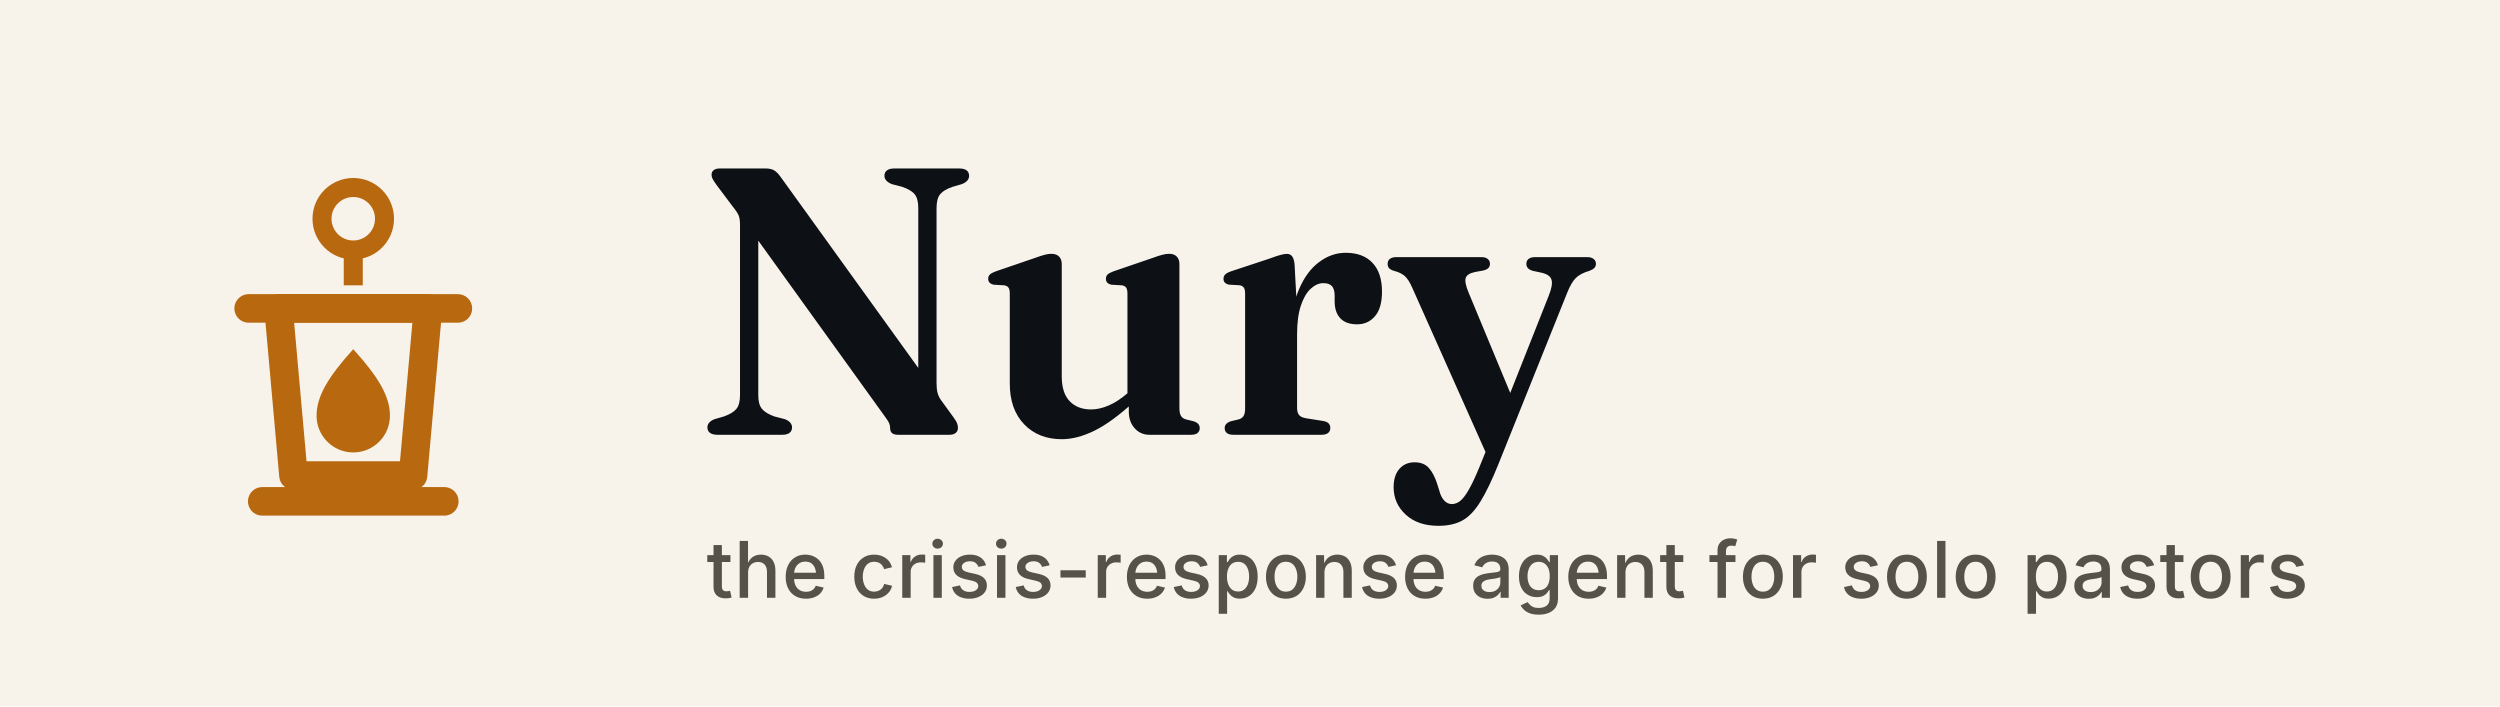
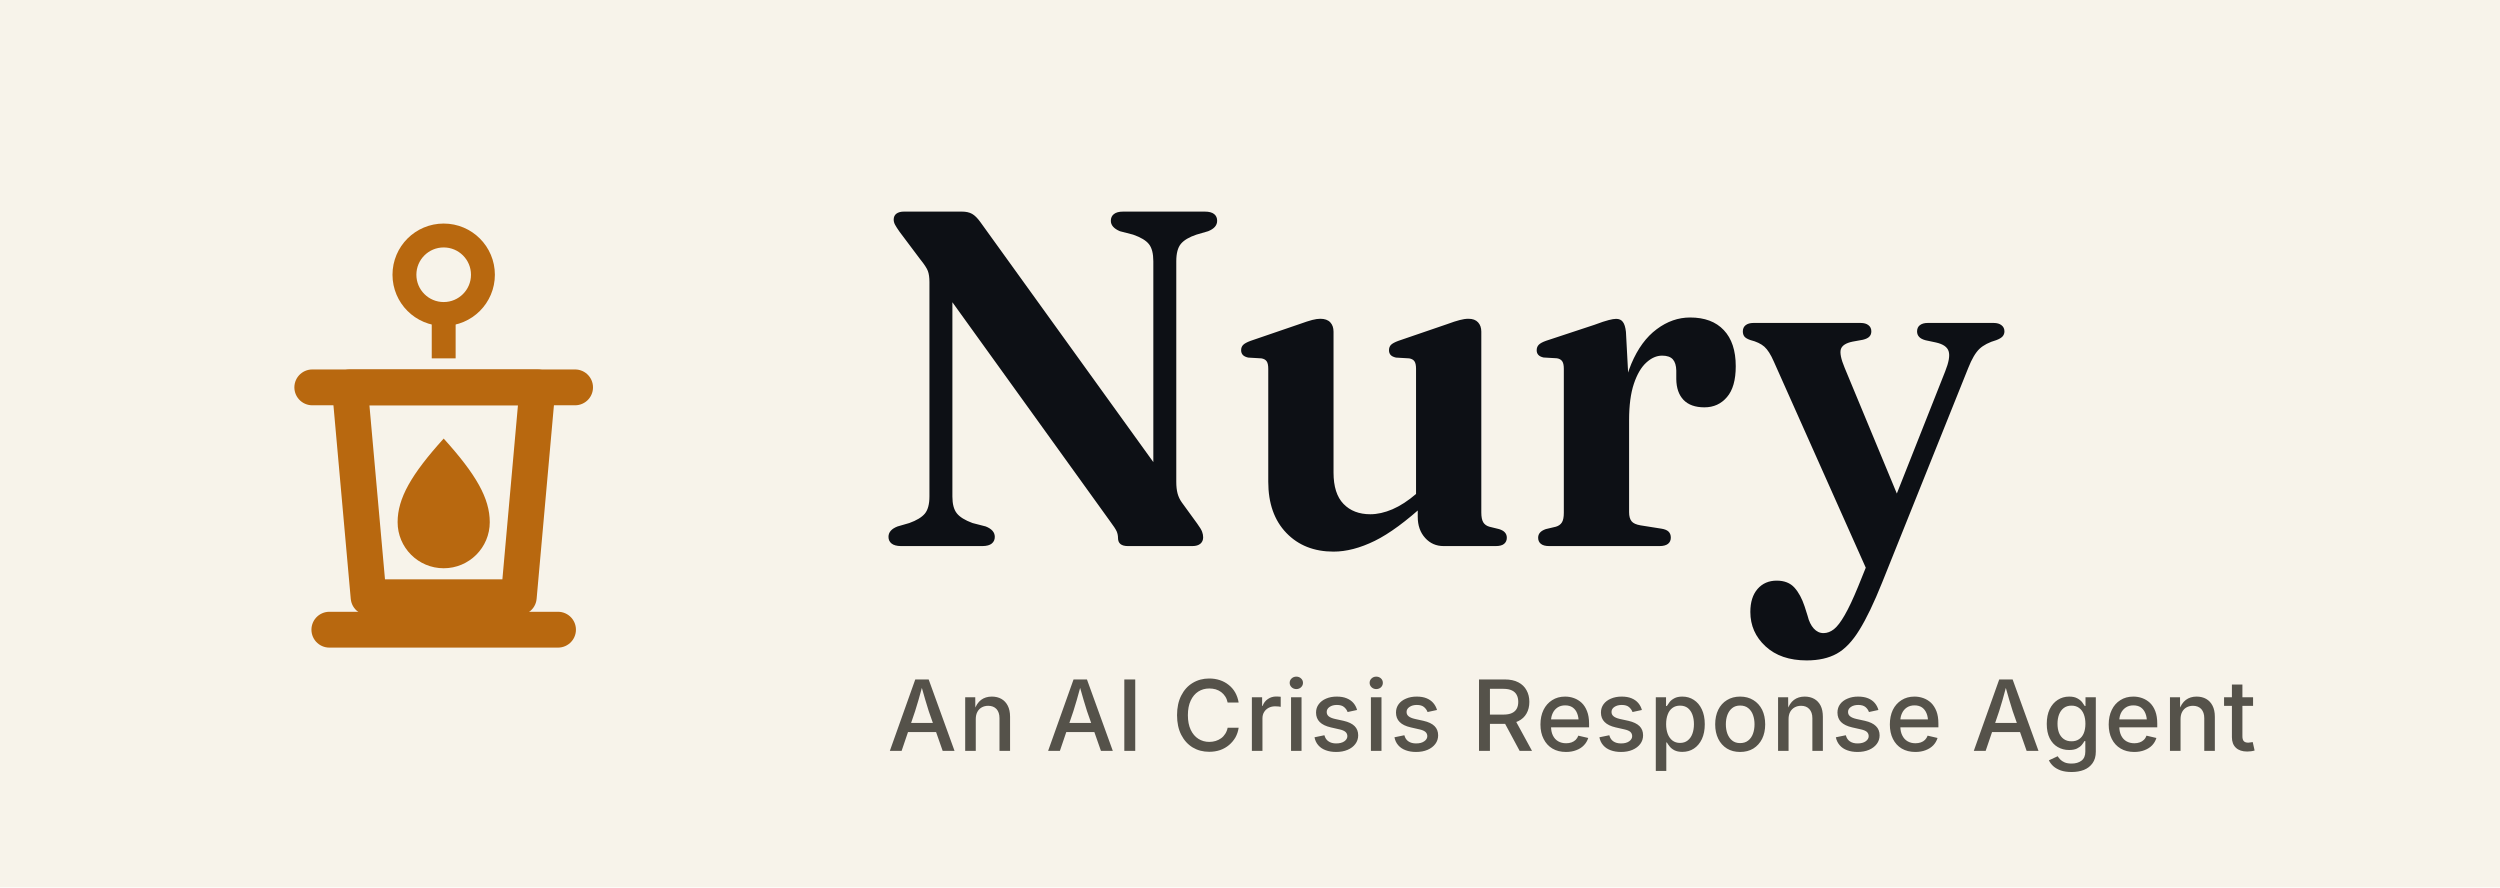
- <svg xmlns="http://www.w3.org/2000/svg" viewBox="-20 -12 368 104" width="368" height="104" role="img" aria-label="Nury, the crisis-response agent for solo pastors">
-   <rect x="-20" y="-12" width="368" height="104" fill="#f7f3ea" />
+ <svg xmlns="http://www.w3.org/2000/svg" viewBox="-20 -12 293 104" width="293" height="104" role="img" aria-label="Nury, An AI Crisis Response Agent">
+   <rect x="-20" y="-12" width="293" height="104" fill="#f7f3ea" />
  <g transform="translate(0 8) scale(1)" fill="#b8680f" stroke="#b8680f">
    <path fill="none" stroke-width="4.2" stroke-linejoin="round" d="M21 25.4 H43 L40.8 50 H23.2 Z" />
    <path fill="none" stroke-width="4.2" stroke-linecap="round" d="M16.6 25.4 H47.4 M18.6 53.8 H45.4" />
    <circle cx="32" cy="12.2" r="4.6" fill="none" stroke-width="2.8" />
    <path fill="none" stroke-width="2.8" d="M32 16.8 V22" />
    <path stroke="none" d="M32 31.4 C35.8 35.6 37.4 38.4 37.4 41.2 A5.4 5.4 0 0 1 26.6 41.2 C26.6 38.4 28.2 35.6 32 31.4 Z" />
  </g>
  <path fill="#0d1015" d="M96.59 50.92Q96.59 51.41 96.24 51.7Q95.89 51.99 95.16 52H85.58Q84.85 51.99 84.49 51.7Q84.13 51.41 84.13 50.92Q84.13 50.11 85.19 49.7L86.57 49.3Q87.85 48.84 88.39 48.2Q88.93 47.55 88.93 46.18V21.06Q88.93 20.26 88.75 19.77Q88.57 19.28 87.85 18.39L85.44 15.18Q85.06 14.64 84.9 14.34Q84.74 14.04 84.74 13.74Q84.74 13.28 85.06 13.04Q85.39 12.8 85.93 12.8H92.74Q93.45 12.8 93.92 13.06Q94.39 13.32 94.9 14.03L116.31 43.74L115.17 46.53V18.62Q115.17 17.27 114.66 16.62Q114.15 15.97 112.8 15.5L111.26 15.1Q110.19 14.65 110.19 13.88Q110.19 13.37 110.55 13.09Q110.91 12.8 111.63 12.8H121.21Q121.94 12.8 122.3 13.09Q122.65 13.37 122.65 13.88Q122.65 14.68 121.59 15.1L120.22 15.5Q118.94 15.93 118.4 16.58Q117.86 17.23 117.86 18.62V44.47Q117.86 45.26 118.01 45.83Q118.16 46.4 118.52 46.9L120.3 49.35Q120.77 49.99 120.89 50.33Q121.01 50.66 121.01 50.98Q121.01 51.44 120.69 51.72Q120.36 52 119.74 52H112.19Q111.03 52 111.03 51.05Q111.03 50.66 110.88 50.29Q110.72 49.92 110.04 49.01L89.25 20.13L91.62 18.64V46.2Q91.62 47.51 92.14 48.16Q92.65 48.81 93.98 49.3L95.53 49.7Q96.59 50.12 96.59 50.92Z M146.16 48.58V46.77L145.96 46.65V31.22Q145.96 30.61 145.77 30.34Q145.58 30.07 145.15 30L143.61 29.91Q143.17 29.81 142.98 29.6Q142.79 29.38 142.79 29.05Q142.79 28.66 143.02 28.42Q143.26 28.18 143.88 27.95L149.63 25.98Q150.52 25.65 151.08 25.51Q151.63 25.36 152.11 25.36Q152.85 25.36 153.23 25.78Q153.61 26.19 153.61 26.87V48.07Q153.61 48.84 153.84 49.22Q154.07 49.59 154.55 49.73L155.69 50.01Q156.17 50.16 156.38 50.41Q156.6 50.66 156.6 51.03Q156.6 51.47 156.28 51.74Q155.97 52 155.3 52H149.19Q147.89 52 147.03 51.05Q146.16 50.09 146.16 48.58ZM128.64 44.45V31.22Q128.64 30.61 128.45 30.34Q128.26 30.07 127.83 30L126.29 29.91Q125.85 29.81 125.66 29.6Q125.46 29.38 125.46 29.05Q125.46 28.66 125.7 28.42Q125.94 28.18 126.56 27.95L132.31 25.98Q133.25 25.64 133.79 25.5Q134.33 25.36 134.74 25.36Q135.52 25.36 135.91 25.78Q136.29 26.19 136.29 26.87V43.39Q136.29 45.85 137.46 47.06Q138.63 48.27 140.6 48.27Q141.83 48.27 143.19 47.69Q144.56 47.1 145.99 45.87L147.09 44.91L148.17 46.04L147.09 47Q143.68 50.13 141.12 51.39Q138.55 52.65 136.29 52.65Q132.87 52.65 130.76 50.46Q128.64 48.26 128.64 44.45Z M170.05 37.33Q170.05 33.33 171.19 30.64Q172.33 27.94 174.17 26.58Q176 25.21 178.08 25.21Q180.64 25.21 182.03 26.69Q183.43 28.17 183.43 30.92Q183.43 33.35 182.4 34.54Q181.38 35.74 179.76 35.74Q178.15 35.74 177.31 34.87Q176.48 34 176.46 32.43L176.46 31.43Q176.44 30.55 176.06 30.12Q175.67 29.68 174.8 29.68Q173.83 29.68 172.94 30.5Q172.05 31.31 171.49 32.98Q170.93 34.65 170.93 37.24ZM170.56 26.89 170.93 33.8V48.03Q170.93 48.73 171.22 49.09Q171.5 49.44 172.26 49.57L174.72 49.96Q175.29 50.05 175.55 50.3Q175.82 50.56 175.82 51.01Q175.82 51.47 175.49 51.74Q175.15 52 174.5 52H161.56Q160.9 52 160.58 51.73Q160.27 51.47 160.27 51.02Q160.27 50.67 160.49 50.42Q160.71 50.17 161.17 50.01L162.35 49.73Q162.83 49.59 163.06 49.22Q163.28 48.86 163.28 48.1V31.22Q163.28 30.61 163.09 30.34Q162.9 30.06 162.47 29.99L160.91 29.9Q160.49 29.81 160.29 29.59Q160.1 29.38 160.1 29.05Q160.1 28.66 160.34 28.41Q160.58 28.16 161.2 27.94L166.86 26.07Q168.01 25.64 168.55 25.51Q169.09 25.37 169.41 25.37Q169.94 25.37 170.2 25.73Q170.47 26.08 170.56 26.89Z M203.01 47.53 199 55.28 187.89 30.37Q187.36 29.15 186.78 28.63Q186.2 28.12 185.13 27.85Q184.64 27.68 184.45 27.45Q184.26 27.21 184.26 26.84Q184.26 26.37 184.59 26.11Q184.93 25.85 185.5 25.85H198.07Q198.65 25.85 198.98 26.11Q199.32 26.37 199.32 26.83Q199.32 27.22 199.09 27.45Q198.87 27.69 198.33 27.82L197.12 28.04Q195.96 28.28 195.75 28.92Q195.55 29.57 196.19 31.1ZM197.78 56.73 199.72 51.93 200.6 50.16 207.97 31.54Q208.62 29.92 208.38 29.17Q208.15 28.42 206.9 28.14L205.68 27.88Q205.15 27.74 204.92 27.48Q204.68 27.22 204.68 26.84Q204.68 26.37 205.01 26.11Q205.35 25.85 205.92 25.85H213.66Q214.25 25.85 214.58 26.12Q214.92 26.38 214.92 26.84Q214.92 27.17 214.71 27.42Q214.5 27.66 213.98 27.86Q212.69 28.23 211.99 28.89Q211.3 29.55 210.68 31.12L200.58 56.29Q199.15 59.85 197.92 61.83Q196.7 63.82 195.27 64.61Q193.84 65.4 191.74 65.4Q188.7 65.4 186.92 63.75Q185.14 62.11 185.14 59.72Q185.14 58 185.99 57.02Q186.84 56.05 188.23 56.05Q189.57 56.05 190.31 56.87Q191.04 57.68 191.5 59.07L191.85 60.17Q192.08 61.12 192.57 61.66Q193.06 62.2 193.71 62.2Q194.36 62.2 194.94 61.74Q195.52 61.28 196.2 60.09Q196.89 58.9 197.78 56.73Z" />
-   <path fill="#55524a" d="M87.52 69.72V70.73H84.11V69.72ZM85.03 68.23H86.26V74.3Q86.26 74.68 86.42 74.86Q86.58 75.04 86.95 75.04Q87.05 75.04 87.2 75.01Q87.36 74.99 87.47 74.97L87.69 75.96Q87.49 76.02 87.27 76.05Q87.04 76.08 86.83 76.08Q85.97 76.08 85.5 75.64Q85.03 75.2 85.03 74.4Z M90.12 72.28V76H88.88V67.63H90.11V71.26H89.95Q90.22 70.42 90.74 70.03Q91.26 69.64 92 69.64Q92.64 69.64 93.12 69.91Q93.61 70.18 93.87 70.71Q94.14 71.23 94.14 72.01V76H92.9V72.17Q92.9 71.49 92.55 71.1Q92.2 70.72 91.58 70.72Q91.16 70.72 90.83 70.9Q90.5 71.08 90.31 71.43Q90.12 71.78 90.12 72.28Z M98.64 76.13Q97.72 76.13 97.05 75.73Q96.37 75.33 96.01 74.6Q95.65 73.88 95.65 72.91Q95.65 71.94 96.01 71.2Q96.36 70.47 97.01 70.06Q97.66 69.64 98.54 69.64Q99.08 69.64 99.58 69.82Q100.08 70 100.48 70.37Q100.88 70.75 101.11 71.35Q101.34 71.95 101.34 72.8V73.24H96.34V72.31H100.71L100.13 72.62Q100.13 72.04 99.95 71.6Q99.77 71.16 99.42 70.91Q99.07 70.67 98.54 70.67Q98.02 70.67 97.65 70.92Q97.28 71.17 97.08 71.58Q96.89 72 96.89 72.48V73.11Q96.89 73.76 97.11 74.2Q97.33 74.65 97.73 74.88Q98.13 75.11 98.66 75.11Q99 75.11 99.28 75.01Q99.57 74.91 99.77 74.71Q99.97 74.51 100.08 74.22L101.24 74.49Q101.09 74.98 100.74 75.35Q100.38 75.72 99.85 75.92Q99.32 76.13 98.64 76.13Z  M108.67 76.13Q107.79 76.13 107.13 75.73Q106.47 75.32 106.11 74.59Q105.75 73.86 105.75 72.9Q105.75 71.92 106.11 71.18Q106.47 70.45 107.13 70.05Q107.79 69.64 108.67 69.64Q109.16 69.64 109.59 69.77Q110.02 69.9 110.36 70.14Q110.71 70.37 110.95 70.72Q111.18 71.06 111.3 71.5L110.13 71.78Q110.07 71.53 109.94 71.34Q109.81 71.14 109.63 70.99Q109.44 70.84 109.21 70.77Q108.97 70.69 108.68 70.69Q108.11 70.69 107.74 70.99Q107.37 71.29 107.19 71.79Q107 72.29 107 72.89Q107 73.49 107.19 73.99Q107.37 74.49 107.74 74.79Q108.11 75.09 108.68 75.09Q108.97 75.09 109.21 75Q109.46 74.92 109.65 74.77Q109.84 74.62 109.96 74.41Q110.09 74.2 110.15 73.95L111.32 74.23Q111.21 74.68 110.97 75.03Q110.72 75.38 110.38 75.62Q110.03 75.87 109.6 76Q109.17 76.13 108.67 76.13Z M112.81 76V69.72H114.01V70.73H114.07Q114.25 70.22 114.68 69.93Q115.11 69.63 115.66 69.63Q115.78 69.63 115.93 69.64Q116.09 69.65 116.19 69.66V70.84Q116.12 70.82 115.93 70.8Q115.74 70.78 115.54 70.78Q115.11 70.78 114.77 70.96Q114.43 71.14 114.24 71.46Q114.05 71.77 114.05 72.19V76Z M117.4 76V69.72H118.63V76ZM118.02 68.76Q117.7 68.76 117.47 68.55Q117.24 68.33 117.24 68.03Q117.24 67.72 117.47 67.51Q117.7 67.3 118.02 67.3Q118.34 67.3 118.57 67.51Q118.8 67.72 118.8 68.03Q118.8 68.33 118.57 68.55Q118.34 68.76 118.02 68.76Z M122.69 76.13Q122 76.13 121.47 75.93Q120.94 75.74 120.6 75.35Q120.26 74.97 120.15 74.41L121.31 74.17Q121.44 74.66 121.8 74.89Q122.15 75.13 122.69 75.13Q123.29 75.13 123.65 74.88Q124 74.63 124 74.28Q124 73.98 123.78 73.78Q123.56 73.59 123.12 73.49L122.06 73.25Q121.19 73.05 120.76 72.62Q120.33 72.19 120.33 71.51Q120.33 70.95 120.65 70.53Q120.96 70.11 121.5 69.88Q122.05 69.64 122.76 69.64Q123.44 69.64 123.92 69.84Q124.41 70.04 124.71 70.39Q125.01 70.74 125.14 71.21L124.03 71.45Q123.91 71.12 123.62 70.87Q123.33 70.62 122.77 70.62Q122.26 70.62 121.92 70.85Q121.58 71.08 121.58 71.44Q121.58 71.75 121.8 71.94Q122.03 72.14 122.55 72.26L123.56 72.48Q124.43 72.68 124.85 73.1Q125.27 73.52 125.27 74.18Q125.27 74.75 124.95 75.19Q124.62 75.63 124.03 75.88Q123.45 76.13 122.69 76.13Z M126.76 76V69.72H128V76ZM127.38 68.76Q127.07 68.76 126.84 68.55Q126.61 68.33 126.61 68.03Q126.61 67.72 126.84 67.51Q127.07 67.3 127.38 67.3Q127.71 67.3 127.94 67.51Q128.16 67.72 128.16 68.03Q128.16 68.33 127.94 68.55Q127.71 68.76 127.38 68.76Z M132.05 76.13Q131.37 76.13 130.84 75.93Q130.31 75.74 129.97 75.35Q129.63 74.97 129.52 74.41L130.68 74.17Q130.81 74.66 131.16 74.89Q131.52 75.13 132.06 75.13Q132.66 75.13 133.01 74.88Q133.37 74.63 133.37 74.28Q133.37 73.98 133.15 73.78Q132.93 73.59 132.48 73.49L131.43 73.25Q130.55 73.05 130.13 72.62Q129.7 72.19 129.7 71.51Q129.7 70.95 130.01 70.53Q130.32 70.11 130.87 69.88Q131.42 69.64 132.13 69.64Q132.81 69.64 133.29 69.84Q133.77 70.04 134.07 70.39Q134.37 70.74 134.51 71.21L133.4 71.45Q133.28 71.12 132.99 70.87Q132.7 70.62 132.14 70.62Q131.63 70.62 131.29 70.85Q130.94 71.08 130.94 71.44Q130.94 71.75 131.17 71.94Q131.4 72.14 131.92 72.26L132.92 72.48Q133.8 72.68 134.22 73.1Q134.64 73.52 134.64 74.18Q134.64 74.75 134.31 75.19Q133.98 75.63 133.4 75.88Q132.82 76.13 132.05 76.13Z M139.82 71.94V73.01H136.1V71.94Z M141.59 76V69.72H142.78V70.73H142.85Q143.02 70.22 143.45 69.93Q143.89 69.63 144.44 69.63Q144.56 69.63 144.71 69.64Q144.86 69.65 144.96 69.66V70.84Q144.89 70.82 144.7 70.8Q144.51 70.78 144.31 70.78Q143.89 70.78 143.55 70.96Q143.21 71.14 143.01 71.46Q142.82 71.77 142.82 72.19V76Z M148.88 76.13Q147.95 76.13 147.28 75.73Q146.61 75.33 146.24 74.6Q145.88 73.88 145.88 72.91Q145.88 71.94 146.24 71.2Q146.59 70.47 147.24 70.06Q147.9 69.64 148.77 69.64Q149.31 69.64 149.81 69.82Q150.31 70 150.71 70.37Q151.11 70.75 151.34 71.35Q151.57 71.95 151.57 72.8V73.24H146.57V72.31H150.94L150.36 72.62Q150.36 72.04 150.18 71.6Q150 71.16 149.65 70.91Q149.3 70.67 148.77 70.67Q148.25 70.67 147.88 70.92Q147.51 71.17 147.31 71.58Q147.12 72 147.12 72.48V73.11Q147.12 73.76 147.34 74.2Q147.56 74.65 147.96 74.88Q148.36 75.11 148.89 75.11Q149.23 75.11 149.52 75.01Q149.8 74.91 150 74.71Q150.21 74.51 150.32 74.22L151.48 74.49Q151.33 74.98 150.97 75.35Q150.61 75.72 150.08 75.92Q149.55 76.13 148.88 76.13Z M155.32 76.13Q154.63 76.13 154.11 75.93Q153.58 75.74 153.23 75.35Q152.89 74.97 152.78 74.41L153.95 74.17Q154.08 74.66 154.43 74.89Q154.78 75.13 155.33 75.13Q155.93 75.13 156.28 74.88Q156.63 74.63 156.63 74.28Q156.63 73.98 156.41 73.78Q156.2 73.59 155.75 73.49L154.69 73.25Q153.82 73.05 153.39 72.62Q152.97 72.19 152.97 71.51Q152.97 70.95 153.28 70.53Q153.59 70.11 154.14 69.88Q154.68 69.64 155.39 69.64Q156.07 69.64 156.56 69.84Q157.04 70.04 157.34 70.39Q157.64 70.74 157.77 71.21L156.66 71.45Q156.55 71.12 156.25 70.87Q155.96 70.62 155.41 70.62Q154.89 70.62 154.55 70.85Q154.21 71.08 154.21 71.44Q154.21 71.75 154.44 71.94Q154.67 72.14 155.18 72.26L156.19 72.48Q157.06 72.68 157.48 73.1Q157.91 73.52 157.91 74.18Q157.91 74.75 157.58 75.19Q157.25 75.63 156.67 75.88Q156.08 76.13 155.32 76.13Z M159.4 78.35V69.72H160.6V70.74H160.7Q160.81 70.55 161.01 70.29Q161.21 70.03 161.57 69.84Q161.92 69.64 162.51 69.64Q163.27 69.64 163.86 70.03Q164.45 70.41 164.79 71.13Q165.13 71.86 165.13 72.88Q165.13 73.89 164.8 74.62Q164.46 75.34 163.87 75.73Q163.28 76.12 162.51 76.12Q161.94 76.12 161.58 75.93Q161.22 75.74 161.02 75.48Q160.81 75.22 160.7 75.02H160.63V78.35ZM162.24 75.07Q162.78 75.07 163.14 74.78Q163.5 74.49 163.69 73.99Q163.87 73.49 163.87 72.87Q163.87 72.25 163.69 71.76Q163.51 71.27 163.15 70.98Q162.78 70.7 162.24 70.7Q161.71 70.7 161.34 70.97Q160.98 71.24 160.8 71.73Q160.61 72.21 160.61 72.87Q160.61 73.52 160.8 74.02Q160.99 74.51 161.35 74.79Q161.72 75.07 162.24 75.07Z M169.28 76.13Q168.4 76.13 167.74 75.73Q167.08 75.32 166.72 74.59Q166.35 73.86 166.35 72.9Q166.35 71.92 166.72 71.18Q167.08 70.45 167.74 70.05Q168.4 69.64 169.28 69.64Q170.17 69.64 170.83 70.05Q171.49 70.45 171.85 71.18Q172.22 71.92 172.22 72.9Q172.22 73.86 171.85 74.59Q171.49 75.32 170.83 75.73Q170.17 76.13 169.28 76.13ZM169.28 75.09Q169.86 75.09 170.23 74.79Q170.6 74.49 170.78 73.99Q170.97 73.49 170.97 72.89Q170.97 72.29 170.78 71.79Q170.6 71.29 170.23 70.99Q169.86 70.69 169.28 70.69Q168.71 70.69 168.34 70.99Q167.97 71.29 167.79 71.79Q167.61 72.29 167.61 72.89Q167.61 73.49 167.79 73.99Q167.97 74.49 168.34 74.79Q168.71 75.09 169.28 75.09Z M174.96 72.28V76H173.73V69.72H174.9L174.92 71.26H174.79Q175.06 70.42 175.58 70.03Q176.11 69.64 176.85 69.64Q177.49 69.64 177.97 69.91Q178.45 70.18 178.71 70.71Q178.98 71.23 178.98 72.01V76H177.75V72.17Q177.75 71.49 177.39 71.1Q177.04 70.72 176.42 70.72Q176.01 70.72 175.67 70.9Q175.34 71.08 175.15 71.43Q174.96 71.78 174.96 72.28Z M183.04 76.13Q182.35 76.13 181.82 75.93Q181.29 75.74 180.95 75.35Q180.61 74.97 180.5 74.41L181.67 74.17Q181.8 74.66 182.15 74.89Q182.5 75.13 183.05 75.13Q183.64 75.13 184 74.88Q184.35 74.63 184.35 74.28Q184.35 73.98 184.13 73.78Q183.92 73.59 183.47 73.49L182.41 73.25Q181.54 73.05 181.11 72.62Q180.68 72.19 180.68 71.51Q180.68 70.95 181 70.53Q181.31 70.11 181.86 69.88Q182.4 69.64 183.11 69.64Q183.79 69.64 184.27 69.84Q184.76 70.04 185.06 70.39Q185.36 70.74 185.49 71.21L184.38 71.45Q184.26 71.12 183.97 70.87Q183.68 70.62 183.13 70.62Q182.61 70.62 182.27 70.85Q181.93 71.08 181.93 71.44Q181.93 71.75 182.16 71.94Q182.38 72.14 182.9 72.26L183.91 72.48Q184.78 72.68 185.2 73.1Q185.62 73.52 185.62 74.18Q185.62 74.75 185.3 75.19Q184.97 75.63 184.39 75.88Q183.8 76.13 183.04 76.13Z M189.82 76.13Q188.89 76.13 188.22 75.73Q187.55 75.33 187.19 74.6Q186.83 73.88 186.83 72.91Q186.83 71.94 187.18 71.2Q187.54 70.47 188.19 70.06Q188.84 69.64 189.71 69.64Q190.25 69.64 190.75 69.82Q191.26 70 191.65 70.37Q192.05 70.75 192.28 71.35Q192.52 71.95 192.52 72.8V73.24H187.51V72.31H191.88L191.3 72.62Q191.3 72.04 191.13 71.6Q190.95 71.16 190.59 70.91Q190.24 70.67 189.72 70.67Q189.19 70.67 188.82 70.92Q188.45 71.17 188.26 71.58Q188.06 72 188.06 72.48V73.11Q188.06 73.76 188.28 74.2Q188.5 74.65 188.91 74.88Q189.31 75.11 189.83 75.11Q190.18 75.11 190.46 75.01Q190.74 74.91 190.95 74.71Q191.15 74.51 191.26 74.22L192.42 74.49Q192.27 74.98 191.91 75.35Q191.56 75.72 191.03 75.92Q190.49 76.13 189.82 76.13Z  M198.97 76.14Q198.37 76.14 197.89 75.92Q197.41 75.7 197.13 75.27Q196.85 74.84 196.85 74.22Q196.85 73.69 197.05 73.35Q197.26 73.01 197.61 72.8Q197.96 72.6 198.39 72.5Q198.82 72.4 199.26 72.35Q199.82 72.28 200.17 72.24Q200.51 72.2 200.68 72.1Q200.85 72 200.85 71.78V71.75Q200.85 71.4 200.71 71.15Q200.57 70.91 200.31 70.78Q200.04 70.65 199.64 70.65Q199.23 70.65 198.94 70.78Q198.65 70.9 198.46 71.1Q198.28 71.29 198.19 71.51L197.03 71.21Q197.24 70.64 197.64 70.3Q198.04 69.96 198.55 69.8Q199.07 69.64 199.62 69.64Q200 69.64 200.43 69.73Q200.86 69.82 201.23 70.06Q201.61 70.29 201.84 70.72Q202.08 71.15 202.08 71.83V76H200.89V75.14H200.82Q200.7 75.38 200.46 75.61Q200.22 75.84 199.85 75.99Q199.48 76.14 198.97 76.14ZM199.24 75.15Q199.75 75.15 200.11 74.95Q200.47 74.75 200.66 74.43Q200.85 74.1 200.85 73.74V72.93Q200.78 73 200.59 73.05Q200.41 73.11 200.17 73.15Q199.93 73.19 199.7 73.22Q199.47 73.25 199.33 73.27Q198.98 73.31 198.69 73.42Q198.4 73.52 198.23 73.72Q198.06 73.92 198.06 74.24Q198.06 74.54 198.21 74.74Q198.37 74.94 198.63 75.05Q198.9 75.15 199.24 75.15Z M206.51 78.48Q205.78 78.48 205.25 78.3Q204.71 78.11 204.37 77.8Q204.02 77.49 203.84 77.11L204.87 76.63Q204.99 76.81 205.18 77.01Q205.36 77.21 205.68 77.35Q206 77.49 206.5 77.49Q207.22 77.49 207.67 77.15Q208.11 76.81 208.11 76.09V74.86H208.01Q207.9 75.07 207.7 75.31Q207.5 75.55 207.14 75.73Q206.78 75.9 206.21 75.9Q205.47 75.9 204.88 75.55Q204.28 75.21 203.94 74.52Q203.59 73.84 203.59 72.84Q203.59 71.84 203.94 71.12Q204.28 70.41 204.88 70.03Q205.47 69.64 206.23 69.64Q206.81 69.64 207.17 69.84Q207.53 70.03 207.73 70.29Q207.94 70.55 208.05 70.74H208.13V69.72H209.34V76.09Q209.34 76.91 208.97 77.44Q208.59 77.97 207.95 78.23Q207.31 78.48 206.51 78.48ZM206.5 74.88Q207.02 74.88 207.38 74.63Q207.75 74.39 207.93 73.93Q208.12 73.46 208.12 72.82Q208.12 72.19 207.94 71.71Q207.75 71.24 207.39 70.97Q207.03 70.7 206.5 70.7Q205.95 70.7 205.59 70.98Q205.22 71.26 205.04 71.74Q204.85 72.22 204.85 72.82Q204.85 73.43 205.04 73.9Q205.22 74.36 205.59 74.62Q205.96 74.88 206.5 74.88Z M213.85 76.13Q212.92 76.13 212.25 75.73Q211.58 75.33 211.22 74.6Q210.85 73.88 210.85 72.91Q210.85 71.94 211.21 71.2Q211.57 70.47 212.22 70.06Q212.87 69.64 213.74 69.64Q214.28 69.64 214.78 69.82Q215.28 70 215.68 70.37Q216.08 70.75 216.31 71.35Q216.55 71.95 216.55 72.8V73.24H211.54V72.31H215.91L215.33 72.62Q215.33 72.04 215.15 71.6Q214.98 71.16 214.62 70.91Q214.27 70.67 213.75 70.67Q213.22 70.67 212.85 70.92Q212.48 71.17 212.29 71.58Q212.09 72 212.09 72.48V73.11Q212.09 73.76 212.31 74.2Q212.53 74.65 212.93 74.88Q213.33 75.11 213.86 75.11Q214.21 75.11 214.49 75.01Q214.77 74.91 214.98 74.71Q215.18 74.51 215.29 74.22L216.45 74.49Q216.3 74.98 215.94 75.35Q215.59 75.72 215.05 75.92Q214.52 76.13 213.85 76.13Z M219.27 72.28V76H218.04V69.72H219.21L219.23 71.26H219.1Q219.37 70.42 219.89 70.03Q220.42 69.64 221.16 69.64Q221.8 69.64 222.28 69.91Q222.76 70.18 223.02 70.71Q223.29 71.23 223.29 72.01V76H222.06V72.17Q222.06 71.49 221.7 71.1Q221.35 70.72 220.73 70.72Q220.32 70.72 219.98 70.9Q219.65 71.08 219.46 71.43Q219.27 71.78 219.27 72.28Z M227.78 69.72V70.73H224.37V69.72ZM225.29 68.23H226.53V74.3Q226.53 74.68 226.69 74.86Q226.84 75.04 227.21 75.04Q227.31 75.04 227.46 75.01Q227.62 74.99 227.73 74.97L227.95 75.96Q227.75 76.02 227.53 76.05Q227.3 76.08 227.09 76.08Q226.23 76.08 225.76 75.64Q225.29 75.2 225.29 74.4Z  M235.46 69.72V70.73H231.63V69.72ZM232.82 76V69Q232.82 68.42 233.08 68.03Q233.34 67.64 233.77 67.44Q234.2 67.24 234.69 67.24Q235.06 67.24 235.33 67.3Q235.6 67.36 235.72 67.41L235.43 68.41Q235.35 68.38 235.22 68.35Q235.08 68.32 234.89 68.32Q234.45 68.32 234.25 68.54Q234.06 68.76 234.06 69.17V76Z M239.49 76.13Q238.61 76.13 237.95 75.73Q237.29 75.32 236.92 74.59Q236.56 73.86 236.56 72.9Q236.56 71.92 236.92 71.18Q237.29 70.45 237.95 70.05Q238.61 69.64 239.49 69.64Q240.38 69.64 241.04 70.05Q241.7 70.45 242.06 71.18Q242.43 71.92 242.43 72.9Q242.43 73.86 242.06 74.59Q241.7 75.32 241.04 75.73Q240.38 76.13 239.49 76.13ZM239.49 75.09Q240.06 75.09 240.44 74.79Q240.81 74.49 240.99 73.99Q241.17 73.49 241.17 72.89Q241.17 72.29 240.99 71.79Q240.81 71.29 240.44 70.99Q240.06 70.69 239.49 70.69Q238.92 70.69 238.55 70.99Q238.18 71.29 238 71.79Q237.82 72.29 237.82 72.89Q237.82 73.49 238 73.99Q238.18 74.49 238.55 74.79Q238.92 75.09 239.49 75.09Z M243.93 76V69.72H245.13V70.73H245.2Q245.37 70.22 245.8 69.93Q246.24 69.63 246.79 69.63Q246.9 69.63 247.06 69.64Q247.21 69.65 247.31 69.66V70.84Q247.24 70.82 247.05 70.8Q246.86 70.78 246.66 70.78Q246.23 70.78 245.89 70.96Q245.55 71.14 245.36 71.46Q245.17 71.77 245.17 72.19V76Z  M253.98 76.13Q253.29 76.13 252.76 75.93Q252.23 75.74 251.89 75.35Q251.55 74.97 251.44 74.41L252.61 74.17Q252.74 74.66 253.09 74.89Q253.44 75.13 253.99 75.13Q254.58 75.13 254.94 74.88Q255.29 74.63 255.29 74.28Q255.29 73.98 255.07 73.78Q254.86 73.59 254.41 73.49L253.35 73.25Q252.48 73.05 252.05 72.62Q251.62 72.19 251.62 71.51Q251.62 70.95 251.94 70.53Q252.25 70.11 252.8 69.88Q253.34 69.64 254.05 69.64Q254.73 69.64 255.21 69.84Q255.7 70.04 256 70.39Q256.3 70.74 256.43 71.21L255.32 71.45Q255.2 71.12 254.91 70.87Q254.62 70.62 254.07 70.62Q253.55 70.62 253.21 70.85Q252.87 71.08 252.87 71.44Q252.87 71.75 253.1 71.94Q253.32 72.14 253.84 72.26L254.85 72.48Q255.72 72.68 256.14 73.1Q256.56 73.52 256.56 74.18Q256.56 74.75 256.24 75.19Q255.91 75.63 255.33 75.88Q254.74 76.13 253.98 76.13Z M260.69 76.13Q259.81 76.13 259.15 75.73Q258.49 75.32 258.13 74.59Q257.77 73.86 257.77 72.9Q257.77 71.92 258.13 71.18Q258.49 70.45 259.15 70.05Q259.81 69.64 260.69 69.64Q261.58 69.64 262.24 70.05Q262.9 70.45 263.27 71.18Q263.63 71.92 263.63 72.9Q263.63 73.86 263.27 74.59Q262.9 75.32 262.24 75.73Q261.58 76.13 260.69 76.13ZM260.69 75.09Q261.27 75.09 261.64 74.79Q262.01 74.49 262.2 73.99Q262.38 73.49 262.38 72.89Q262.38 72.29 262.2 71.79Q262.01 71.29 261.64 70.99Q261.27 70.69 260.69 70.69Q260.12 70.69 259.75 70.99Q259.38 71.29 259.2 71.79Q259.02 72.29 259.02 72.89Q259.02 73.49 259.2 73.99Q259.38 74.49 259.75 74.79Q260.12 75.09 260.69 75.09Z M266.37 67.63V76H265.14V67.63Z M270.81 76.13Q269.93 76.13 269.27 75.73Q268.61 75.32 268.25 74.59Q267.88 73.86 267.88 72.9Q267.88 71.92 268.25 71.18Q268.61 70.45 269.27 70.05Q269.93 69.64 270.81 69.64Q271.7 69.64 272.36 70.05Q273.02 70.45 273.39 71.18Q273.75 71.92 273.75 72.9Q273.75 73.86 273.39 74.59Q273.02 75.32 272.36 75.73Q271.7 76.13 270.81 76.13ZM270.81 75.09Q271.39 75.09 271.76 74.79Q272.13 74.49 272.32 73.99Q272.5 73.49 272.5 72.89Q272.5 72.29 272.32 71.79Q272.13 71.29 271.76 70.99Q271.39 70.69 270.81 70.69Q270.24 70.69 269.87 70.99Q269.5 71.29 269.32 71.79Q269.14 72.29 269.14 72.89Q269.14 73.49 269.32 73.99Q269.5 74.49 269.87 74.79Q270.24 75.09 270.81 75.09Z  M278.46 78.35V69.72H279.67V70.74H279.77Q279.88 70.55 280.08 70.29Q280.28 70.03 280.63 69.84Q280.99 69.64 281.58 69.64Q282.33 69.64 282.92 70.03Q283.52 70.41 283.86 71.13Q284.2 71.86 284.2 72.88Q284.2 73.89 283.86 74.62Q283.53 75.34 282.93 75.73Q282.34 76.12 281.58 76.12Q281.01 76.12 280.65 75.93Q280.29 75.74 280.08 75.48Q279.88 75.22 279.77 75.02H279.7V78.35ZM281.3 75.07Q281.84 75.07 282.21 74.78Q282.57 74.49 282.75 73.99Q282.94 73.49 282.94 72.87Q282.94 72.25 282.76 71.76Q282.57 71.27 282.21 70.98Q281.85 70.7 281.3 70.7Q280.77 70.7 280.41 70.97Q280.05 71.24 279.86 71.73Q279.68 72.21 279.68 72.87Q279.68 73.52 279.86 74.02Q280.05 74.51 280.42 74.79Q280.78 75.07 281.3 75.07Z M287.47 76.14Q286.87 76.14 286.39 75.92Q285.91 75.7 285.62 75.27Q285.34 74.84 285.34 74.22Q285.34 73.69 285.55 73.35Q285.76 73.01 286.1 72.8Q286.45 72.6 286.88 72.5Q287.31 72.4 287.76 72.35Q288.32 72.28 288.66 72.24Q289.01 72.2 289.18 72.1Q289.34 72 289.34 71.78V71.75Q289.34 71.4 289.21 71.15Q289.07 70.91 288.8 70.78Q288.54 70.65 288.14 70.65Q287.73 70.65 287.44 70.78Q287.14 70.9 286.96 71.1Q286.77 71.29 286.69 71.51L285.52 71.21Q285.74 70.64 286.14 70.3Q286.53 69.96 287.05 69.8Q287.57 69.64 288.12 69.64Q288.5 69.64 288.93 69.73Q289.35 69.82 289.73 70.06Q290.1 70.29 290.34 70.72Q290.58 71.15 290.58 71.83V76H289.38V75.14H289.32Q289.2 75.38 288.96 75.61Q288.71 75.84 288.35 75.99Q287.98 76.14 287.47 76.14ZM287.74 75.15Q288.25 75.15 288.6 74.95Q288.96 74.75 289.15 74.43Q289.35 74.1 289.35 73.74V72.93Q289.28 73 289.09 73.05Q288.9 73.11 288.66 73.15Q288.42 73.19 288.2 73.22Q287.97 73.25 287.83 73.27Q287.48 73.31 287.19 73.42Q286.9 73.52 286.73 73.72Q286.56 73.92 286.56 74.24Q286.56 74.54 286.71 74.74Q286.86 74.94 287.13 75.05Q287.4 75.15 287.74 75.15Z M294.63 76.13Q293.95 76.13 293.42 75.93Q292.89 75.74 292.55 75.35Q292.21 74.97 292.1 74.41L293.26 74.17Q293.39 74.66 293.74 74.89Q294.09 75.13 294.64 75.13Q295.24 75.13 295.59 74.88Q295.95 74.63 295.95 74.28Q295.95 73.98 295.73 73.78Q295.51 73.59 295.06 73.49L294 73.25Q293.13 73.05 292.71 72.62Q292.28 72.19 292.28 71.51Q292.28 70.95 292.59 70.53Q292.9 70.11 293.45 69.88Q294 69.64 294.71 69.64Q295.39 69.64 295.87 69.84Q296.35 70.04 296.65 70.39Q296.95 70.74 297.09 71.21L295.98 71.45Q295.86 71.12 295.57 70.87Q295.28 70.62 294.72 70.62Q294.21 70.62 293.86 70.85Q293.52 71.08 293.52 71.44Q293.52 71.75 293.75 71.94Q293.98 72.14 294.49 72.26L295.5 72.48Q296.38 72.68 296.8 73.1Q297.22 73.52 297.22 74.18Q297.22 74.75 296.89 75.19Q296.56 75.63 295.98 75.88Q295.4 76.13 294.63 76.13Z M301.4 69.72V70.73H297.99V69.72ZM298.91 68.23H300.14V74.3Q300.14 74.68 300.3 74.86Q300.46 75.04 300.83 75.04Q300.92 75.04 301.08 75.01Q301.24 74.99 301.35 74.97L301.57 75.96Q301.37 76.02 301.14 76.05Q300.92 76.08 300.7 76.08Q299.85 76.08 299.38 75.64Q298.91 75.2 298.91 74.4Z M305.4 76.13Q304.52 76.13 303.86 75.73Q303.2 75.32 302.84 74.59Q302.47 73.86 302.47 72.9Q302.47 71.92 302.84 71.18Q303.2 70.45 303.86 70.05Q304.52 69.64 305.4 69.64Q306.29 69.64 306.95 70.05Q307.61 70.45 307.97 71.18Q308.34 71.92 308.34 72.9Q308.34 73.86 307.97 74.59Q307.61 75.32 306.95 75.73Q306.29 76.13 305.4 76.13ZM305.4 75.09Q305.97 75.09 306.35 74.79Q306.72 74.49 306.9 73.99Q307.08 73.49 307.08 72.89Q307.08 72.29 306.9 71.79Q306.72 71.29 306.35 70.99Q305.97 70.69 305.4 70.69Q304.83 70.69 304.46 70.99Q304.09 71.29 303.91 71.79Q303.73 72.29 303.73 72.89Q303.73 73.49 303.91 73.99Q304.09 74.49 304.46 74.79Q304.83 75.09 305.4 75.09Z M309.84 76V69.72H311.04V70.73H311.11Q311.28 70.22 311.71 69.93Q312.15 69.63 312.7 69.63Q312.82 69.63 312.97 69.64Q313.12 69.65 313.22 69.66V70.84Q313.15 70.82 312.96 70.8Q312.77 70.78 312.57 70.78Q312.14 70.78 311.8 70.96Q311.46 71.14 311.27 71.46Q311.08 71.77 311.08 72.19V76Z M316.68 76.13Q316 76.13 315.47 75.93Q314.94 75.74 314.6 75.35Q314.26 74.97 314.15 74.41L315.31 74.17Q315.44 74.66 315.79 74.89Q316.15 75.13 316.69 75.13Q317.29 75.13 317.64 74.88Q318 74.63 318 74.28Q318 73.98 317.78 73.78Q317.56 73.59 317.11 73.49L316.06 73.25Q315.19 73.05 314.76 72.62Q314.33 72.19 314.33 71.51Q314.33 70.95 314.64 70.53Q314.96 70.11 315.5 69.88Q316.05 69.64 316.76 69.64Q317.44 69.64 317.92 69.84Q318.4 70.04 318.71 70.39Q319.01 70.74 319.14 71.21L318.03 71.45Q317.91 71.12 317.62 70.87Q317.33 70.62 316.77 70.62Q316.26 70.62 315.92 70.85Q315.57 71.08 315.57 71.44Q315.57 71.75 315.8 71.94Q316.03 72.14 316.55 72.26L317.56 72.48Q318.43 72.68 318.85 73.1Q319.27 73.52 319.27 74.18Q319.27 74.75 318.94 75.19Q318.62 75.63 318.03 75.88Q317.45 76.13 316.68 76.13Z" />
+   <path fill="#55524a" d="M84.29 76 87.27 67.63H88.84L91.87 76H90.48L88.85 71.35Q88.66 70.78 88.44 70.01Q88.21 69.24 87.91 68.16H88.17Q87.88 69.25 87.65 70.03Q87.43 70.81 87.25 71.35L85.67 76ZM85.9 73.8V72.73H90.25V73.8Z M94.36 72.28V76H93.12V69.72H94.3L94.31 71.26H94.18Q94.46 70.42 94.98 70.03Q95.5 69.64 96.24 69.64Q96.88 69.64 97.36 69.91Q97.84 70.18 98.11 70.71Q98.38 71.23 98.38 72.01V76H97.14V72.17Q97.14 71.49 96.79 71.1Q96.43 70.72 95.82 70.72Q95.4 70.72 95.07 70.9Q94.74 71.08 94.55 71.43Q94.36 71.78 94.36 72.28Z  M102.84 76 105.82 67.63H107.39L110.42 76H109.03L107.4 71.35Q107.21 70.78 106.99 70.01Q106.76 69.24 106.46 68.16H106.72Q106.43 69.25 106.2 70.03Q105.98 70.81 105.8 71.35L104.22 76ZM104.45 73.8V72.73H108.8V73.8Z M113.05 67.63V76H111.77V67.63Z  M121.72 76.11Q120.63 76.11 119.78 75.6Q118.93 75.08 118.44 74.12Q117.95 73.16 117.95 71.82Q117.95 70.48 118.44 69.52Q118.93 68.55 119.78 68.04Q120.64 67.52 121.72 67.52Q122.38 67.52 122.96 67.71Q123.54 67.9 124 68.27Q124.46 68.63 124.76 69.15Q125.06 69.68 125.17 70.34H123.88Q123.8 69.94 123.6 69.63Q123.41 69.33 123.12 69.11Q122.83 68.9 122.48 68.79Q122.12 68.69 121.73 68.69Q121.01 68.69 120.44 69.05Q119.88 69.41 119.55 70.11Q119.22 70.81 119.22 71.82Q119.22 72.83 119.55 73.53Q119.88 74.23 120.45 74.59Q121.02 74.95 121.73 74.95Q122.12 74.95 122.48 74.84Q122.83 74.73 123.12 74.52Q123.41 74.31 123.6 74Q123.8 73.69 123.88 73.29H125.17Q125.08 73.91 124.79 74.43Q124.49 74.94 124.04 75.32Q123.59 75.7 123 75.91Q122.41 76.11 121.72 76.11Z M126.72 76V69.72H127.92V70.73H127.98Q128.16 70.22 128.59 69.93Q129.02 69.63 129.57 69.63Q129.69 69.63 129.84 69.64Q130 69.65 130.1 69.66V70.84Q130.03 70.82 129.84 70.8Q129.65 70.78 129.45 70.78Q129.02 70.78 128.68 70.96Q128.34 71.14 128.15 71.46Q127.96 71.77 127.96 72.19V76Z M131.31 76V69.72H132.54V76ZM131.93 68.76Q131.61 68.76 131.38 68.55Q131.15 68.33 131.15 68.03Q131.15 67.72 131.38 67.51Q131.61 67.3 131.93 67.3Q132.25 67.3 132.48 67.51Q132.71 67.72 132.71 68.03Q132.71 68.33 132.48 68.55Q132.25 68.76 131.93 68.76Z M136.6 76.13Q135.91 76.13 135.38 75.93Q134.85 75.74 134.51 75.35Q134.17 74.97 134.06 74.41L135.22 74.17Q135.35 74.66 135.71 74.89Q136.06 75.13 136.6 75.13Q137.2 75.13 137.56 74.88Q137.91 74.63 137.91 74.28Q137.91 73.98 137.69 73.78Q137.47 73.59 137.02 73.49L135.97 73.25Q135.1 73.05 134.67 72.62Q134.24 72.19 134.24 71.51Q134.24 70.95 134.56 70.53Q134.87 70.11 135.41 69.88Q135.96 69.64 136.67 69.64Q137.35 69.64 137.83 69.84Q138.32 70.04 138.62 70.39Q138.92 70.74 139.05 71.21L137.94 71.45Q137.82 71.12 137.53 70.87Q137.24 70.62 136.68 70.62Q136.17 70.62 135.83 70.85Q135.49 71.08 135.49 71.44Q135.49 71.75 135.71 71.94Q135.94 72.14 136.46 72.26L137.47 72.48Q138.34 72.68 138.76 73.1Q139.18 73.52 139.18 74.18Q139.18 74.75 138.85 75.19Q138.53 75.63 137.94 75.88Q137.36 76.13 136.6 76.13Z M140.67 76V69.72H141.91V76ZM141.29 68.76Q140.98 68.76 140.75 68.55Q140.52 68.33 140.52 68.03Q140.52 67.72 140.75 67.51Q140.98 67.3 141.29 67.3Q141.62 67.3 141.85 67.51Q142.07 67.72 142.07 68.03Q142.07 68.33 141.85 68.55Q141.62 68.76 141.29 68.76Z M145.96 76.13Q145.28 76.13 144.75 75.93Q144.22 75.74 143.88 75.35Q143.54 74.97 143.43 74.41L144.59 74.17Q144.72 74.66 145.07 74.89Q145.42 75.13 145.97 75.13Q146.57 75.13 146.92 74.88Q147.28 74.63 147.28 74.28Q147.28 73.98 147.06 73.78Q146.84 73.59 146.39 73.49L145.34 73.25Q144.46 73.05 144.04 72.62Q143.61 72.19 143.61 71.51Q143.61 70.95 143.92 70.53Q144.23 70.11 144.78 69.88Q145.33 69.64 146.04 69.64Q146.72 69.64 147.2 69.84Q147.68 70.04 147.98 70.39Q148.28 70.74 148.42 71.21L147.31 71.45Q147.19 71.12 146.9 70.87Q146.61 70.62 146.05 70.62Q145.54 70.62 145.2 70.85Q144.85 71.08 144.85 71.44Q144.85 71.75 145.08 71.94Q145.31 72.14 145.83 72.26L146.83 72.48Q147.71 72.68 148.13 73.1Q148.55 73.52 148.55 74.18Q148.55 74.75 148.22 75.19Q147.89 75.63 147.31 75.88Q146.73 76.13 145.96 76.13Z  M153.34 76V67.63H156.34Q157.31 67.63 157.95 67.97Q158.59 68.3 158.91 68.9Q159.24 69.49 159.24 70.26Q159.24 71.04 158.91 71.62Q158.59 72.2 157.94 72.52Q157.3 72.84 156.33 72.84H154.07V71.75H156.2Q156.82 71.75 157.2 71.57Q157.58 71.39 157.76 71.06Q157.94 70.73 157.94 70.26Q157.94 69.79 157.76 69.45Q157.58 69.1 157.2 68.92Q156.81 68.73 156.19 68.73H154.62V76ZM158.1 76 156.07 72.22H157.49L159.55 76Z M163.54 76.13Q162.61 76.13 161.94 75.73Q161.27 75.33 160.91 74.6Q160.54 73.88 160.54 72.91Q160.54 71.94 160.9 71.2Q161.26 70.47 161.91 70.06Q162.56 69.64 163.43 69.64Q163.97 69.64 164.47 69.82Q164.97 70 165.37 70.37Q165.77 70.75 166 71.35Q166.24 71.95 166.24 72.8V73.24H161.23V72.31H165.6L165.02 72.62Q165.02 72.04 164.84 71.6Q164.67 71.16 164.31 70.91Q163.96 70.67 163.44 70.67Q162.91 70.67 162.54 70.92Q162.17 71.17 161.98 71.58Q161.78 72 161.78 72.48V73.11Q161.78 73.76 162 74.2Q162.22 74.65 162.62 74.88Q163.02 75.11 163.55 75.11Q163.9 75.11 164.18 75.01Q164.46 74.91 164.67 74.71Q164.87 74.51 164.98 74.22L166.14 74.49Q165.99 74.98 165.63 75.35Q165.28 75.72 164.74 75.92Q164.21 76.13 163.54 76.13Z M169.98 76.13Q169.3 76.13 168.77 75.93Q168.24 75.74 167.9 75.35Q167.56 74.97 167.45 74.41L168.61 74.17Q168.74 74.66 169.09 74.89Q169.44 75.13 169.99 75.13Q170.59 75.13 170.94 74.88Q171.29 74.63 171.29 74.28Q171.29 73.98 171.08 73.78Q170.86 73.59 170.41 73.49L169.35 73.25Q168.48 73.05 168.06 72.62Q167.63 72.19 167.63 71.51Q167.63 70.95 167.94 70.53Q168.25 70.11 168.8 69.88Q169.35 69.64 170.06 69.64Q170.74 69.64 171.22 69.84Q171.7 70.04 172 70.39Q172.3 70.74 172.43 71.21L171.33 71.45Q171.21 71.12 170.92 70.87Q170.63 70.62 170.07 70.62Q169.56 70.62 169.21 70.85Q168.87 71.08 168.87 71.44Q168.87 71.75 169.1 71.94Q169.33 72.14 169.84 72.26L170.85 72.48Q171.72 72.68 172.15 73.1Q172.57 73.52 172.57 74.18Q172.57 74.75 172.24 75.19Q171.91 75.63 171.33 75.88Q170.75 76.13 169.98 76.13Z M174.06 78.35V69.72H175.26V70.74H175.36Q175.47 70.55 175.67 70.29Q175.87 70.03 176.23 69.84Q176.59 69.64 177.17 69.64Q177.93 69.64 178.52 70.03Q179.11 70.41 179.45 71.13Q179.8 71.86 179.8 72.88Q179.8 73.89 179.46 74.62Q179.12 75.34 178.53 75.73Q177.94 76.12 177.17 76.12Q176.61 76.12 176.24 75.93Q175.88 75.74 175.68 75.48Q175.47 75.22 175.36 75.02H175.29V78.35ZM176.9 75.07Q177.44 75.07 177.8 74.78Q178.17 74.49 178.35 73.99Q178.53 73.49 178.53 72.87Q178.53 72.25 178.35 71.76Q178.17 71.27 177.81 70.98Q177.44 70.7 176.9 70.7Q176.37 70.7 176.01 70.97Q175.64 71.24 175.46 71.73Q175.27 72.21 175.27 72.87Q175.27 73.52 175.46 74.02Q175.65 74.51 176.01 74.79Q176.38 75.07 176.9 75.07Z M183.94 76.13Q183.06 76.13 182.4 75.73Q181.74 75.32 181.38 74.59Q181.02 73.86 181.02 72.9Q181.02 71.92 181.38 71.18Q181.74 70.45 182.4 70.05Q183.06 69.64 183.94 69.64Q184.83 69.64 185.49 70.05Q186.15 70.45 186.52 71.18Q186.88 71.92 186.88 72.9Q186.88 73.86 186.52 74.59Q186.15 75.32 185.49 75.73Q184.83 76.13 183.94 76.13ZM183.94 75.09Q184.52 75.09 184.89 74.79Q185.27 74.49 185.45 73.99Q185.63 73.49 185.63 72.89Q185.63 72.29 185.45 71.79Q185.27 71.29 184.89 70.99Q184.52 70.69 183.94 70.69Q183.38 70.69 183.01 70.99Q182.64 71.29 182.45 71.79Q182.27 72.29 182.27 72.89Q182.27 73.49 182.45 73.99Q182.64 74.49 183.01 74.79Q183.38 75.09 183.94 75.09Z M189.62 72.28V76H188.39V69.72H189.57L189.58 71.26H189.45Q189.73 70.42 190.25 70.03Q190.77 69.64 191.51 69.64Q192.15 69.64 192.63 69.91Q193.11 70.18 193.38 70.71Q193.64 71.23 193.64 72.01V76H192.41V72.17Q192.41 71.49 192.05 71.1Q191.7 70.72 191.09 70.72Q190.67 70.72 190.34 70.9Q190.01 71.08 189.81 71.43Q189.62 71.78 189.62 72.28Z M197.7 76.13Q197.02 76.13 196.49 75.93Q195.96 75.74 195.62 75.35Q195.28 74.97 195.16 74.41L196.33 74.17Q196.46 74.66 196.81 74.89Q197.16 75.13 197.71 75.13Q198.31 75.13 198.66 74.88Q199.01 74.63 199.01 74.28Q199.01 73.98 198.8 73.78Q198.58 73.59 198.13 73.49L197.07 73.25Q196.2 73.05 195.77 72.62Q195.35 72.19 195.35 71.51Q195.35 70.95 195.66 70.53Q195.97 70.11 196.52 69.88Q197.07 69.64 197.77 69.64Q198.45 69.64 198.94 69.84Q199.42 70.04 199.72 70.39Q200.02 70.74 200.15 71.21L199.04 71.45Q198.93 71.12 198.64 70.87Q198.34 70.62 197.79 70.62Q197.27 70.62 196.93 70.85Q196.59 71.08 196.59 71.44Q196.59 71.75 196.82 71.94Q197.05 72.14 197.56 72.26L198.57 72.48Q199.44 72.68 199.86 73.1Q200.29 73.52 200.29 74.18Q200.29 74.75 199.96 75.19Q199.63 75.63 199.05 75.88Q198.46 76.13 197.7 76.13Z M204.48 76.13Q203.56 76.13 202.88 75.73Q202.21 75.33 201.85 74.6Q201.49 73.88 201.49 72.91Q201.49 71.94 201.84 71.2Q202.2 70.47 202.85 70.06Q203.5 69.64 204.38 69.64Q204.91 69.64 205.42 69.82Q205.92 70 206.32 70.37Q206.71 70.75 206.95 71.35Q207.18 71.95 207.18 72.8V73.24H202.17V72.31H206.54L205.97 72.62Q205.97 72.04 205.79 71.6Q205.61 71.16 205.26 70.91Q204.9 70.67 204.38 70.67Q203.86 70.67 203.48 70.92Q203.11 71.17 202.92 71.58Q202.72 72 202.72 72.48V73.11Q202.72 73.76 202.95 74.2Q203.17 74.65 203.57 74.88Q203.97 75.11 204.49 75.11Q204.84 75.11 205.12 75.01Q205.41 74.91 205.61 74.71Q205.81 74.51 205.92 74.22L207.08 74.49Q206.93 74.98 206.58 75.35Q206.22 75.72 205.69 75.92Q205.16 76.13 204.48 76.13Z  M211.33 76 214.31 67.63H215.88L218.91 76H217.52L215.89 71.35Q215.7 70.78 215.48 70.01Q215.25 69.24 214.95 68.16H215.21Q214.92 69.25 214.7 70.03Q214.47 70.81 214.3 71.35L212.72 76ZM212.94 73.8V72.73H217.29V73.8Z M222.79 78.48Q222.06 78.48 221.53 78.3Q221 78.11 220.65 77.8Q220.31 77.49 220.13 77.11L221.16 76.63Q221.27 76.81 221.46 77.01Q221.65 77.21 221.97 77.35Q222.29 77.49 222.79 77.49Q223.5 77.49 223.95 77.15Q224.4 76.81 224.4 76.09V74.86H224.29Q224.18 75.07 223.98 75.31Q223.78 75.55 223.42 75.73Q223.07 75.9 222.49 75.9Q221.76 75.9 221.16 75.55Q220.57 75.21 220.22 74.52Q219.88 73.84 219.88 72.84Q219.88 71.84 220.22 71.12Q220.57 70.41 221.16 70.03Q221.76 69.64 222.51 69.64Q223.09 69.64 223.45 69.84Q223.81 70.03 224.02 70.29Q224.22 70.55 224.33 70.74H224.42V69.72H225.63V76.09Q225.63 76.91 225.25 77.44Q224.88 77.97 224.24 78.23Q223.6 78.48 222.79 78.48ZM222.78 74.88Q223.31 74.88 223.67 74.63Q224.03 74.39 224.22 73.93Q224.41 73.46 224.41 72.82Q224.41 72.19 224.22 71.71Q224.04 71.24 223.67 70.97Q223.31 70.7 222.78 70.7Q222.24 70.7 221.87 70.98Q221.51 71.26 221.32 71.74Q221.14 72.22 221.14 72.82Q221.14 73.43 221.32 73.9Q221.51 74.36 221.88 74.62Q222.24 74.88 222.78 74.88Z M230.13 76.13Q229.21 76.13 228.54 75.73Q227.86 75.33 227.5 74.6Q227.14 73.88 227.14 72.91Q227.14 71.94 227.5 71.2Q227.85 70.47 228.5 70.06Q229.15 69.64 230.03 69.64Q230.57 69.64 231.07 69.82Q231.57 70 231.97 70.37Q232.37 70.75 232.6 71.35Q232.83 71.95 232.83 72.8V73.24H227.83V72.31H232.2L231.62 72.62Q231.62 72.04 231.44 71.6Q231.26 71.16 230.91 70.91Q230.56 70.67 230.03 70.67Q229.51 70.67 229.14 70.92Q228.77 71.17 228.57 71.58Q228.38 72 228.38 72.48V73.11Q228.38 73.76 228.6 74.2Q228.82 74.65 229.22 74.88Q229.62 75.11 230.15 75.11Q230.49 75.11 230.77 75.01Q231.06 74.91 231.26 74.71Q231.47 74.51 231.57 74.22L232.73 74.49Q232.58 74.98 232.23 75.35Q231.87 75.72 231.34 75.92Q230.81 76.13 230.13 76.13Z M235.56 72.28V76H234.32V69.72H235.5L235.51 71.26H235.38Q235.66 70.42 236.18 70.03Q236.7 69.64 237.44 69.64Q238.08 69.64 238.56 69.91Q239.04 70.18 239.31 70.71Q239.58 71.23 239.58 72.01V76H238.34V72.17Q238.34 71.49 237.99 71.1Q237.63 70.72 237.02 70.72Q236.6 70.72 236.27 70.9Q235.94 71.08 235.75 71.43Q235.56 71.78 235.56 72.28Z M244.06 69.72V70.73H240.66V69.72ZM241.58 68.23H242.81V74.3Q242.81 74.68 242.97 74.86Q243.13 75.04 243.5 75.04Q243.59 75.04 243.75 75.01Q243.91 74.99 244.02 74.97L244.24 75.96Q244.04 76.02 243.81 76.05Q243.59 76.08 243.37 76.08Q242.52 76.08 242.05 75.64Q241.58 75.2 241.58 74.4Z" />
</svg>
